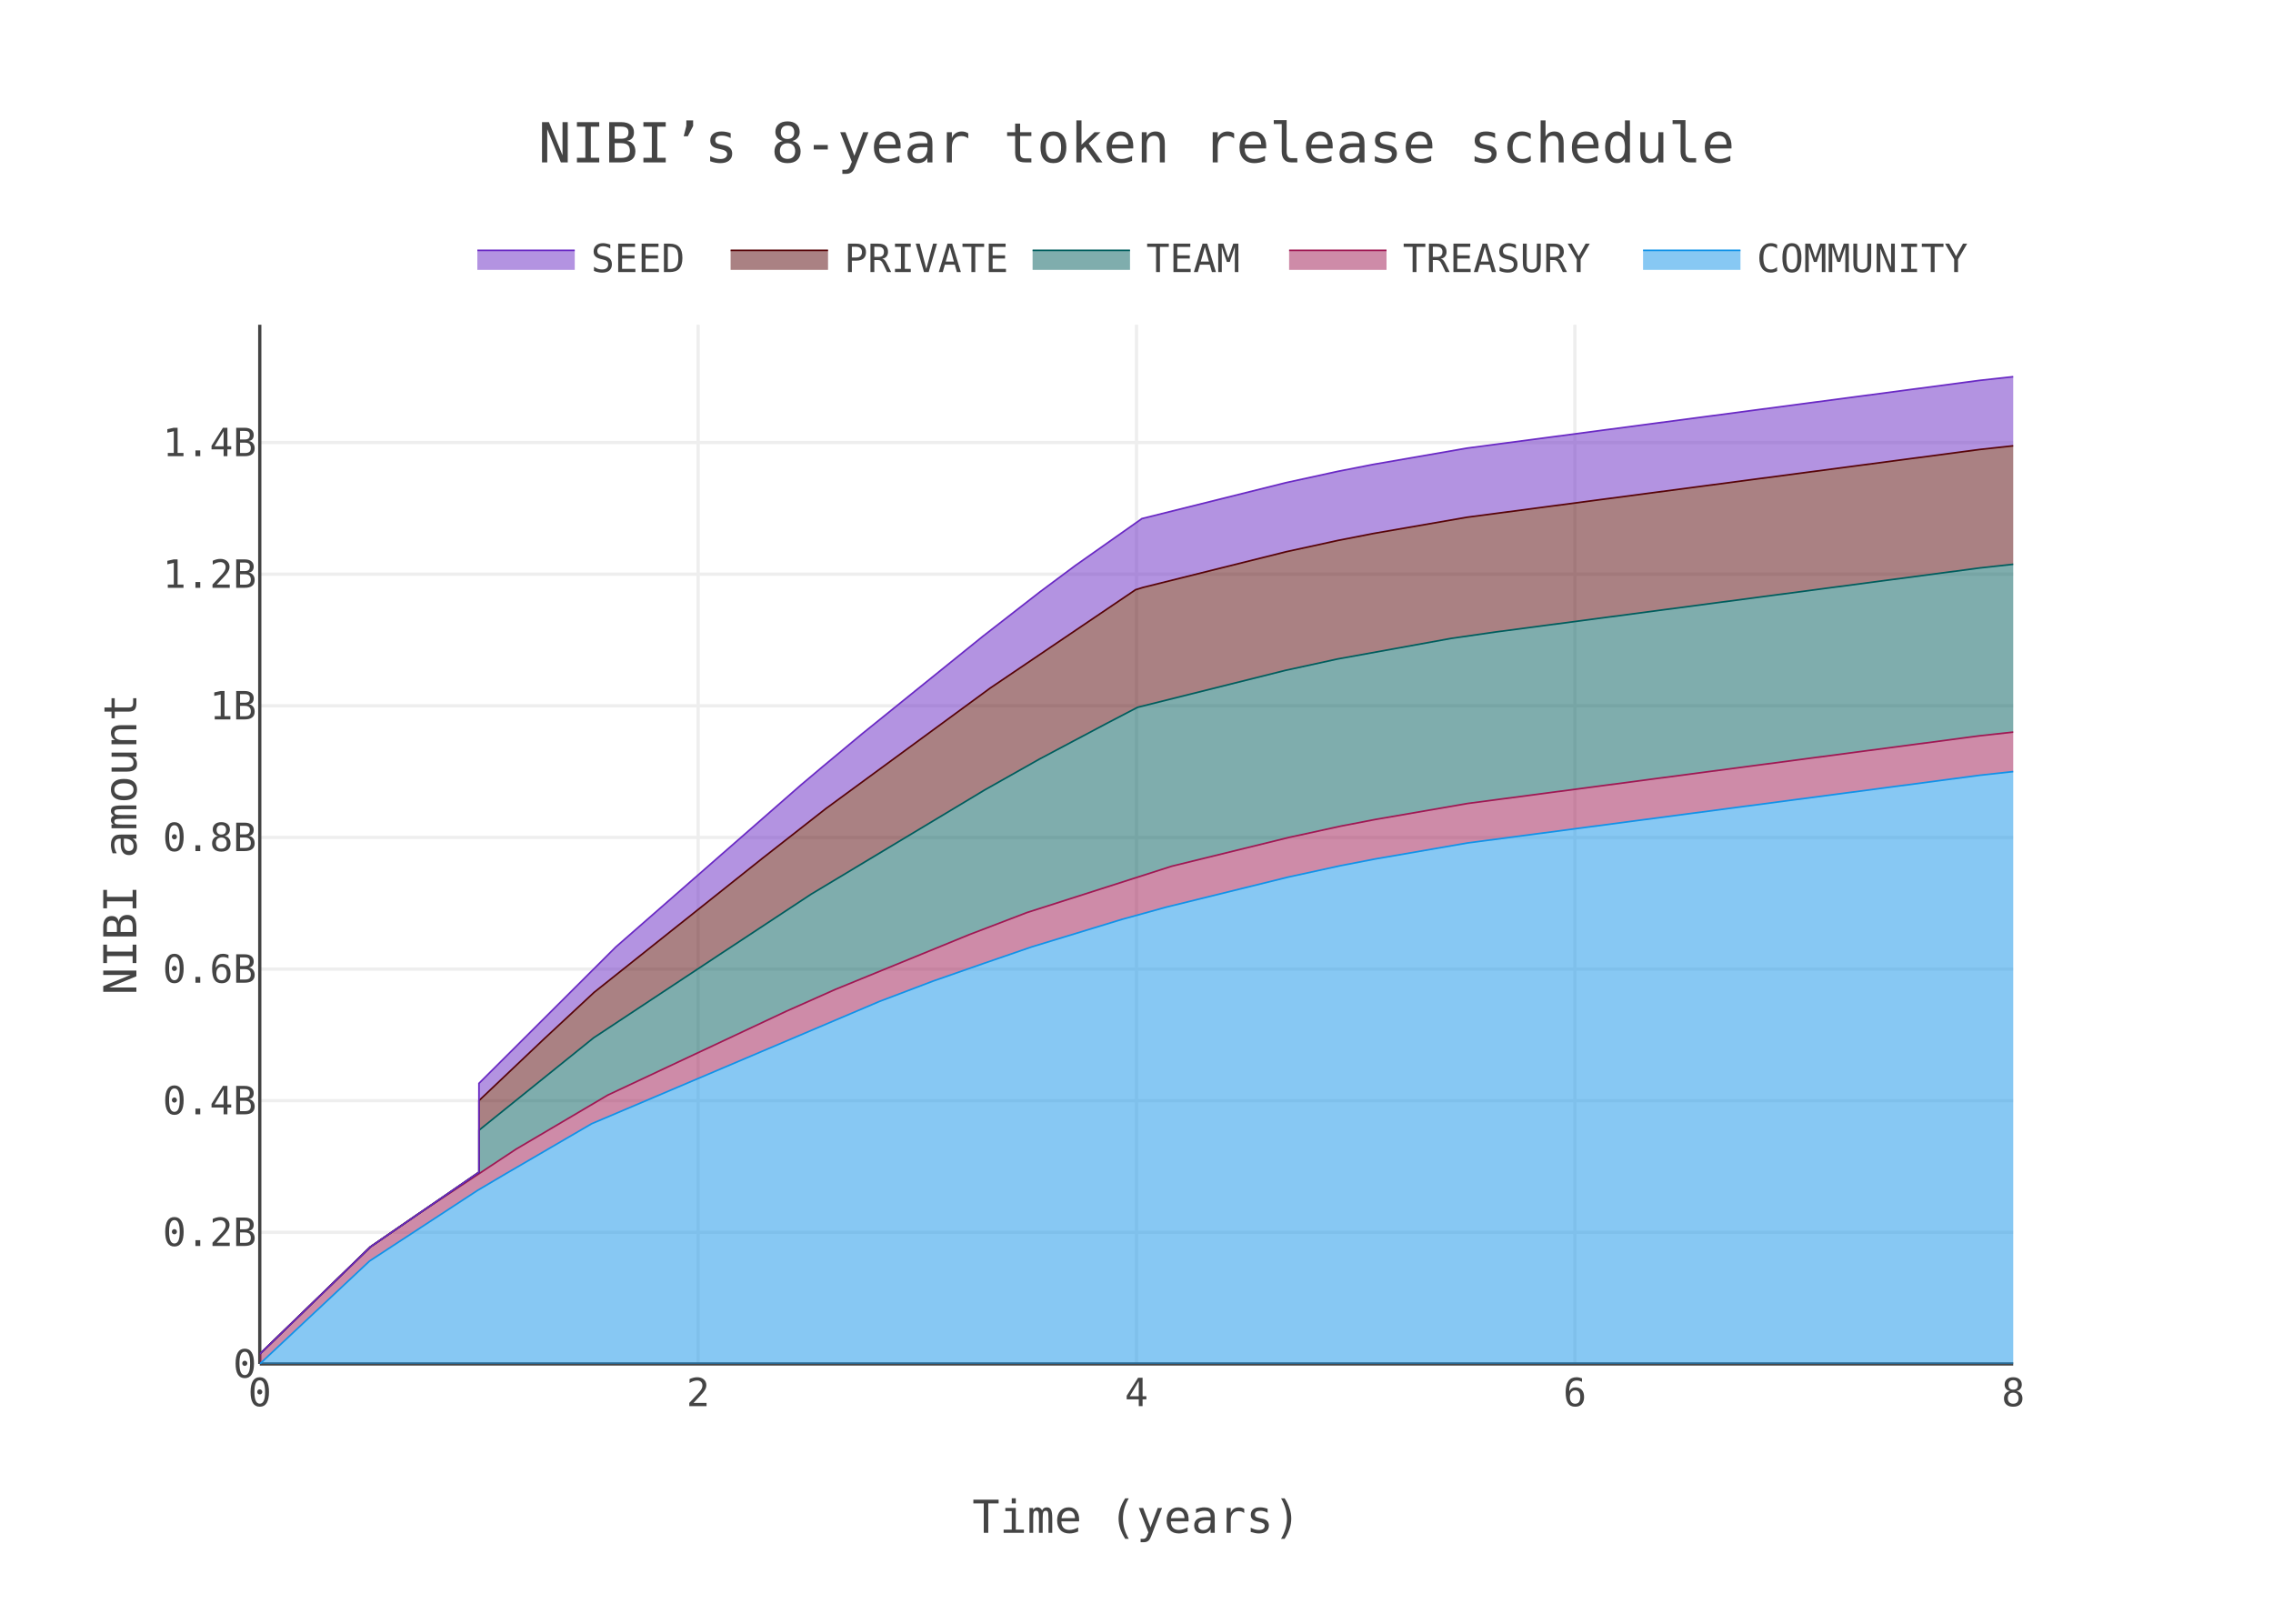
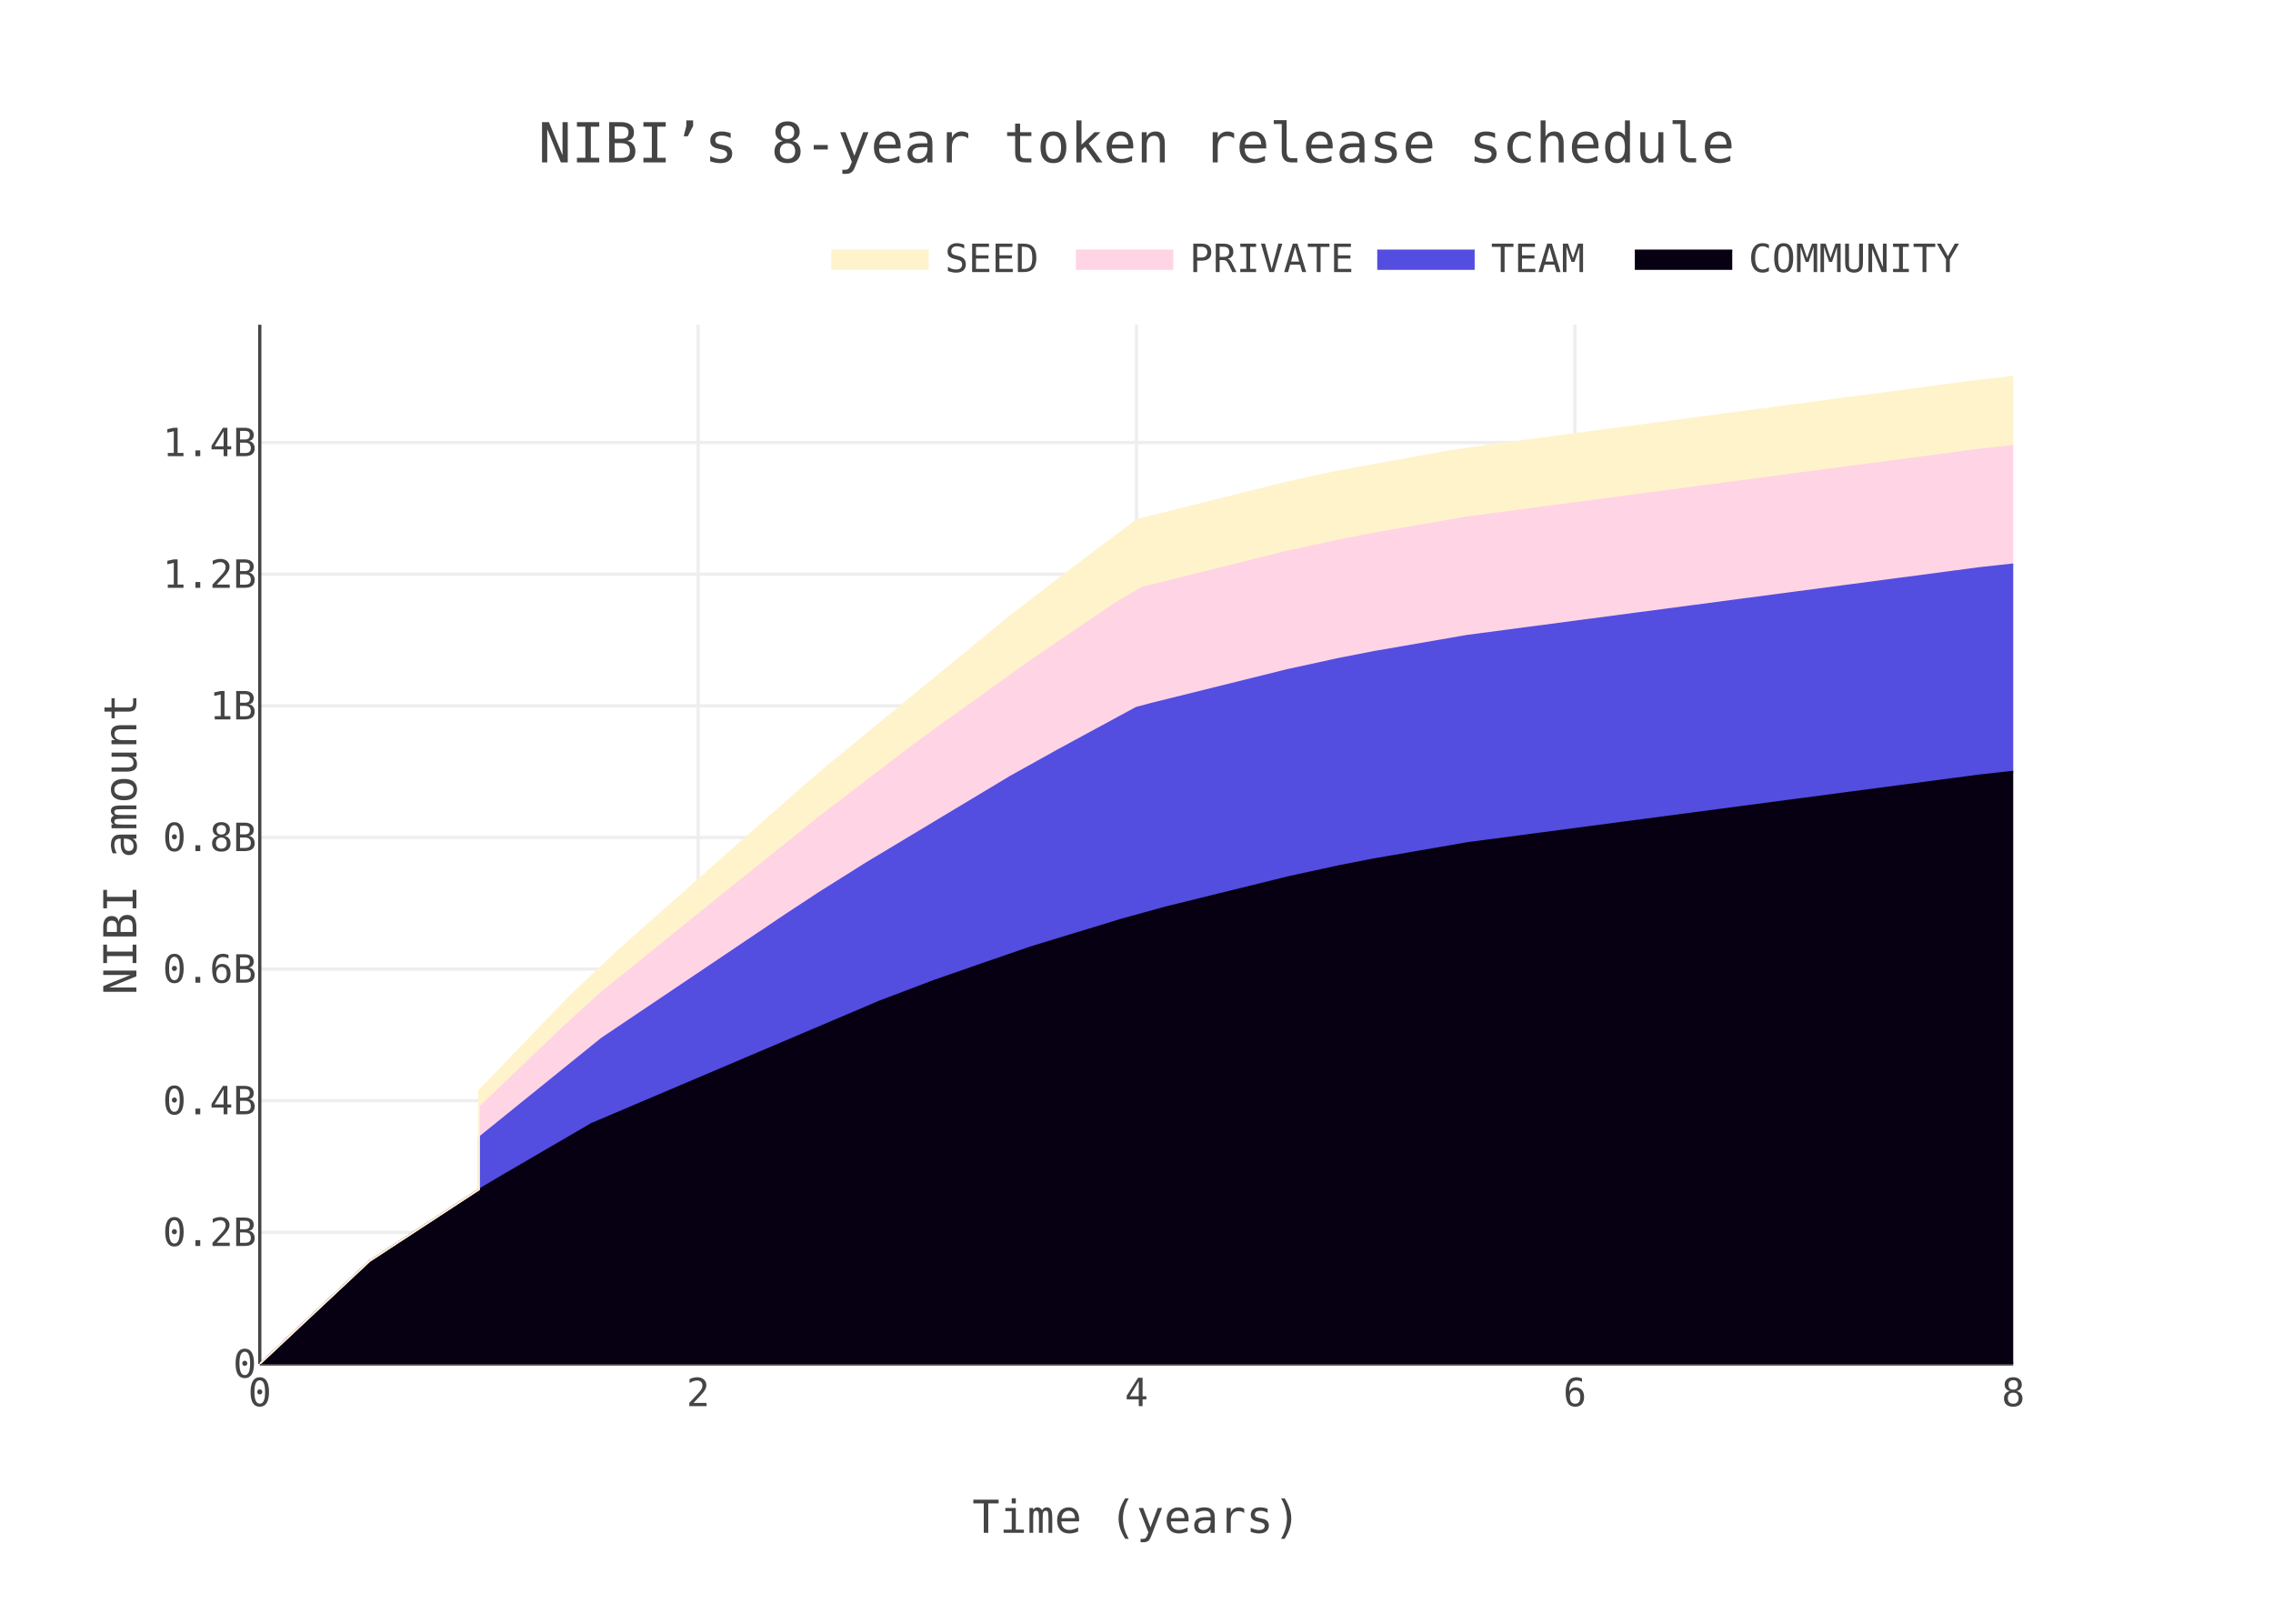
<svg xmlns="http://www.w3.org/2000/svg" class="main-svg" width="700" height="500" style="" viewBox="0 0 700 500">
  <rect x="0" y="0" width="700" height="500" style="fill: rgb(255, 255, 255); fill-opacity: 1;" />
-   <defs id="defs-df2508">
+   <defs id="defs-072a77">
    <g class="clips">
-       <clipPath id="clipdf2508xyplot" class="plotclip">
+       <clipPath id="clip072a77xyplot" class="plotclip">
        <rect width="540" height="320" />
      </clipPath>
-       <clipPath class="axesclip" id="clipdf2508x">
+       <clipPath class="axesclip" id="clip072a77x">
        <rect x="80" y="0" width="540" height="500" />
      </clipPath>
-       <clipPath class="axesclip" id="clipdf2508y">
+       <clipPath class="axesclip" id="clip072a77y">
        <rect x="0" y="100" width="700" height="320" />
      </clipPath>
-       <clipPath class="axesclip" id="clipdf2508xy">
+       <clipPath class="axesclip" id="clip072a77xy">
        <rect x="80" y="100" width="540" height="320" />
      </clipPath>
    </g>
    <g class="gradients" />
    <g class="patterns" />
  </defs>
  <g class="bglayer" />
  <g class="layer-below">
    <g class="imagelayer" />
    <g class="shapelayer" />
  </g>
  <g class="cartesianlayer">
    <g class="subplot xy">
      <g class="layer-subplot">
        <g class="shapelayer" />
        <g class="imagelayer" />
+       </g>
+       <g class="minor-gridlayer">
+         <g class="x" />
+         <g class="y" />
      </g>
      <g class="gridlayer">
        <g class="x">
          <path class="xgrid crisp" transform="translate(215,0)" d="M0,100v320" style="stroke: rgb(238, 238, 238); stroke-opacity: 1; stroke-width: 1px;" />
          <path class="xgrid crisp" transform="translate(350,0)" d="M0,100v320" style="stroke: rgb(238, 238, 238); stroke-opacity: 1; stroke-width: 1px;" />
          <path class="xgrid crisp" transform="translate(485,0)" d="M0,100v320" style="stroke: rgb(238, 238, 238); stroke-opacity: 1; stroke-width: 1px;" />
        </g>
        <g class="y">
          <path class="ygrid crisp" transform="translate(0,379.47)" d="M80,0h540" style="stroke: rgb(238, 238, 238); stroke-opacity: 1; stroke-width: 1px;" />
          <path class="ygrid crisp" transform="translate(0,338.93)" d="M80,0h540" style="stroke: rgb(238, 238, 238); stroke-opacity: 1; stroke-width: 1px;" />
          <path class="ygrid crisp" transform="translate(0,298.4)" d="M80,0h540" style="stroke: rgb(238, 238, 238); stroke-opacity: 1; stroke-width: 1px;" />
          <path class="ygrid crisp" transform="translate(0,257.87)" d="M80,0h540" style="stroke: rgb(238, 238, 238); stroke-opacity: 1; stroke-width: 1px;" />
          <path class="ygrid crisp" transform="translate(0,217.33)" d="M80,0h540" style="stroke: rgb(238, 238, 238); stroke-opacity: 1; stroke-width: 1px;" />
          <path class="ygrid crisp" transform="translate(0,176.8)" d="M80,0h540" style="stroke: rgb(238, 238, 238); stroke-opacity: 1; stroke-width: 1px;" />
          <path class="ygrid crisp" transform="translate(0,136.27)" d="M80,0h540" style="stroke: rgb(238, 238, 238); stroke-opacity: 1; stroke-width: 1px;" />
        </g>
      </g>
      <g class="zerolinelayer">
        <path class="xzl zl crisp" transform="translate(80,0)" d="M0,100v320" style="stroke: rgb(68, 68, 68); stroke-opacity: 1; stroke-width: 1px;" />
        <path class="yzl zl crisp" transform="translate(0,420)" d="M80,0h540" style="stroke: rgb(68, 68, 68); stroke-opacity: 1; stroke-width: 1px;" />
      </g>
      <path class="xlines-below" />
      <path class="ylines-below" />
      <g class="overlines-below" />
      <g class="xaxislayer-below" />
      <g class="yaxislayer-below" />
      <g class="overaxes-below" />
-       <g class="plot" transform="translate(80,100)" clip-path="url(#clipdf2508xyplot)">
+       <g class="plot" transform="translate(80,100)" clip-path="url(#clip072a77xyplot)">
        <g class="scatterlayer mlayer">
-           <g class="trace scatter trace627f45" style="stroke-miterlimit: 2;">
+           <g class="trace scatter trace440577" style="stroke-miterlimit: 2;">
            <g class="fills">
              <g>
-                 <path class="js-fill" d="M540,320L0,320L0,320L17.14,303.92L17.15,303.92L33.82,288.3L33.82,288.3L33.83,288.3L43.62,281.89L43.62,281.89L43.63,281.89L67.16,266.5L67.16,266.5L67.17,266.5L76.01,261.28L76.01,261.28L76.02,261.28L102.21,246.03L102.21,246.03L102.22,246.03L190.94,208.33L190.94,208.33L190.95,208.33L207.42,202.08L207.42,202.08L207.43,202.08L223.19,196.58L223.2,196.58L237.71,191.58L237.72,191.58L265.58,183.08L265.59,183.08L279.22,179.32L279.22,179.32L279.23,179.32L316.9,170.04L316.9,170.04L316.91,170.04L332.87,166.56L332.88,166.56L343.47,164.51L343.47,164.51L343.48,164.51L371.98,159.57L371.98,159.57L371.99,159.57L529.76,138.72L529.76,138.72L529.77,138.72L540,137.6" style="fill: rgb(17, 146, 232); fill-opacity: 0.5; stroke-width: 0;" />
-               </g>
-               <g>
-                 <path class="js-fill" d="M0,316.96L34.09,283.93L34.09,283.93L34.1,283.93L49.07,273.63L49.08,273.63L78.97,253.83L78.98,253.83L107.23,237.18L107.23,237.18L107.24,237.18L134.79,224.24L134.79,224.24L134.8,224.24L162.26,211.34L162.26,211.34L162.27,211.34L177.37,204.62L177.38,204.62L218.62,187.75L218.62,187.75L218.63,187.75L236.3,180.99L236.3,180.99L236.31,180.99L280.9,166.72L280.91,166.72L317.13,157.83L317.13,157.83L317.14,157.83L333.1,154.35L333.1,154.35L333.11,154.35L343.59,152.33L343.59,152.33L343.6,152.33L372,147.41L372,147.41L372.01,147.41L529.76,126.56L529.76,126.56L529.77,126.56L540,125.44L540,137.6L529.77,138.72L529.76,138.72L529.76,138.72L371.99,159.57L371.98,159.57L371.98,159.57L343.48,164.51L343.47,164.51L343.47,164.51L332.88,166.56L332.87,166.56L316.91,170.04L316.9,170.04L316.9,170.04L279.23,179.32L279.22,179.32L279.22,179.32L265.59,183.08L265.58,183.08L237.72,191.58L237.71,191.58L223.2,196.58L223.19,196.58L207.43,202.08L207.42,202.08L207.42,202.08L190.95,208.33L190.94,208.33L190.94,208.33L102.22,246.03L102.21,246.03L102.21,246.03L76.02,261.28L76.01,261.28L76.01,261.28L67.17,266.5L67.16,266.5L67.16,266.5L43.63,281.89L43.62,281.89L43.62,281.89L33.83,288.3L33.82,288.3L33.82,288.3L17.15,303.92L17.14,303.92L0,320Z" style="fill: rgb(159, 24, 83); fill-opacity: 0.5; stroke-width: 0;" />
-               </g>
-             </g>
-             <g class="errorbars" />
-             <g class="lines">
-               <path class="js-line" d="M0,320L17.14,303.92L17.15,303.92L33.82,288.3L33.82,288.3L33.83,288.3L43.62,281.89L43.62,281.89L43.63,281.89L67.16,266.5L67.16,266.5L67.17,266.5L76.01,261.28L76.01,261.28L76.02,261.28L102.21,246.03L102.21,246.03L102.22,246.03L190.94,208.33L190.94,208.33L190.95,208.33L207.42,202.08L207.42,202.08L207.43,202.08L223.19,196.58L223.2,196.58L237.71,191.58L237.72,191.58L265.58,183.08L265.59,183.08L279.22,179.32L279.22,179.32L279.23,179.32L316.9,170.04L316.9,170.04L316.91,170.04L332.87,166.56L332.88,166.56L343.47,164.51L343.47,164.51L343.48,164.51L371.98,159.57L371.98,159.57L371.99,159.57L529.76,138.72L529.76,138.72L529.77,138.72L540,137.6" style="vector-effect: non-scaling-stroke; fill: none; stroke: rgb(17, 146, 232); stroke-opacity: 1; stroke-width: 0.5px; opacity: 1;" />
-             </g>
-             <g class="points" />
-             <g class="text" />
-           </g>
-           <g class="trace scatter trace887304" style="stroke-miterlimit: 2;">
+                 <path class="js-fill" d="M540,320L0,320L0,320L17.14,303.92L17.15,303.92L33.82,288.3L33.82,288.3L33.83,288.3L43.62,281.89L43.62,281.89L43.63,281.89L67.16,266.5L67.16,266.5L67.17,266.5L76.01,261.28L76.01,261.28L76.02,261.28L102.21,246.03L102.21,246.03L102.22,246.03L190.94,208.33L190.94,208.33L190.95,208.33L207.42,202.08L207.42,202.08L207.43,202.08L223.19,196.58L223.2,196.58L237.71,191.58L237.72,191.58L265.58,183.08L265.59,183.08L279.22,179.32L279.22,179.32L279.23,179.32L316.9,170.04L316.9,170.04L316.91,170.04L332.87,166.56L332.88,166.56L343.47,164.51L343.47,164.51L343.48,164.51L371.98,159.57L371.98,159.57L371.99,159.57L529.76,138.72L529.76,138.72L529.77,138.72L540,137.6" style="fill: rgb(7, 0, 19); fill-opacity: 1; stroke-width: 0;" />
+               </g>
+               <g>
+                 <path class="js-fill" d="M0,320L17.14,303.92L17.15,303.92L33.82,288.3L33.82,288.3L33.83,288.3L43.62,281.89L43.62,281.89L43.63,281.89L67.16,266.5L67.16,266.5L67.17,266.5L67.5,266.28L67.5,250.32L105.31,219.78L105.31,219.78L105.32,219.78L117.39,211.66L117.39,211.66L117.4,211.66L162.46,181.36L162.46,181.36L162.47,181.36L172.44,174.81L172.45,174.81L186.82,165.77L186.83,165.77L231.23,139.1L231.24,139.1L246.01,130.88L246.02,130.88L257.99,124.39L257.99,124.39L258,124.39L269.92,117.93L269.92,117.93L269.93,117.93L274.93,116.6L274.93,116.6L274.94,116.6L316.48,106.29L316.48,106.29L316.49,106.29L332.41,102.82L332.41,102.82L332.42,102.82L343.24,100.71L343.24,100.71L343.25,100.71L371.85,95.75L371.85,95.75L371.86,95.75L529.76,74.88L529.76,74.88L529.77,74.88L540,73.76L540,137.6L529.77,138.72L529.76,138.72L529.76,138.72L371.99,159.57L371.98,159.57L371.98,159.57L343.48,164.51L343.47,164.51L343.47,164.51L332.88,166.56L332.87,166.56L316.91,170.04L316.9,170.04L316.9,170.04L279.23,179.32L279.22,179.32L279.22,179.32L265.59,183.08L265.58,183.08L237.72,191.58L237.71,191.58L223.2,196.58L223.19,196.58L207.43,202.08L207.42,202.08L207.42,202.08L190.95,208.33L190.94,208.33L190.94,208.33L102.22,246.03L102.21,246.03L102.21,246.03L76.02,261.28L76.01,261.28L76.01,261.28L67.17,266.5L67.16,266.5L67.16,266.5L43.63,281.89L43.62,281.89L43.62,281.89L33.83,288.3L33.82,288.3L33.82,288.3L17.15,303.92L17.14,303.92L0,320Z" style="fill: rgb(83, 77, 224); fill-opacity: 1; stroke-width: 0;" />
+               </g>
+             </g>
+             <g class="errorbars" />
+             <g class="lines">
+               <path class="js-line" d="M0,320L17.14,303.92L17.15,303.92L33.82,288.3L33.82,288.3L33.83,288.3L43.62,281.89L43.62,281.89L43.63,281.89L67.16,266.5L67.16,266.5L67.17,266.5L76.01,261.28L76.01,261.28L76.02,261.28L102.21,246.03L102.21,246.03L102.22,246.03L190.94,208.33L190.94,208.33L190.95,208.33L207.42,202.08L207.42,202.08L207.43,202.08L223.19,196.58L223.2,196.58L237.71,191.58L237.72,191.58L265.58,183.08L265.59,183.08L279.22,179.32L279.22,179.32L279.23,179.32L316.9,170.04L316.9,170.04L316.91,170.04L332.87,166.56L332.88,166.56L343.47,164.51L343.47,164.51L343.48,164.51L371.98,159.57L371.98,159.57L371.99,159.57L529.76,138.72L529.76,138.72L529.77,138.72L540,137.6" style="vector-effect: non-scaling-stroke; fill: none; stroke: rgb(7, 0, 19); stroke-opacity: 1; stroke-width: 0.5px; opacity: 1;" />
+             </g>
+             <g class="points" />
+             <g class="text" />
+           </g>
+           <g class="trace scatter trace99fbef" style="stroke-miterlimit: 2;">
            <g class="fills">
              <g>
-                 <path class="js-fill" d="M0,316.96L34.09,283.93L34.09,283.93L34.1,283.93L49.07,273.63L49.08,273.63L67.5,260.96L67.5,248.04L102.85,219.55L102.85,219.55L102.86,219.55L131.81,200.41L131.82,200.41L142.41,193.4L142.42,193.4L169.9,175.28L169.9,175.28L169.91,175.28L223.4,143.16L223.41,143.16L240.28,133.65L240.28,133.65L240.29,133.65L250.67,128.14L250.67,128.14L250.68,128.14L261.06,122.63L261.07,122.63L270.34,117.8L270.34,117.8L270.35,117.8L315.94,106.41L315.94,106.41L315.95,106.41L331.94,102.92L331.94,102.92L331.95,102.92L366.99,96.57L366.99,96.57L367,96.57L380.65,94.6L380.66,94.6L529.76,74.88L529.76,74.88L529.77,74.88L540,73.76L540,125.44L529.77,126.56L529.76,126.56L529.76,126.56L372.01,147.41L372,147.41L372,147.41L343.6,152.33L343.59,152.33L343.59,152.33L333.11,154.35L333.1,154.35L333.1,154.35L317.14,157.83L317.13,157.83L317.13,157.83L280.91,166.72L280.9,166.72L236.31,180.99L236.3,180.99L236.3,180.99L218.63,187.75L218.62,187.75L218.62,187.75L177.38,204.62L177.37,204.62L162.27,211.34L162.26,211.34L162.26,211.34L134.8,224.24L134.79,224.24L134.79,224.24L107.24,237.18L107.23,237.18L107.23,237.18L78.98,253.83L78.97,253.83L49.08,273.63L49.07,273.63L34.1,283.93L34.09,283.93L34.09,283.93L0,316.96Z" style="fill: rgb(0, 93, 93); fill-opacity: 0.5; stroke-width: 0;" />
-               </g>
-             </g>
-             <g class="errorbars" />
-             <g class="lines">
-               <path class="js-line" d="M0,316.96L34.09,283.93L34.09,283.93L34.1,283.93L49.07,273.63L49.08,273.63L78.97,253.83L78.98,253.83L107.23,237.18L107.23,237.18L107.24,237.18L134.79,224.24L134.79,224.24L134.8,224.24L162.26,211.34L162.26,211.34L162.27,211.34L177.37,204.62L177.38,204.62L218.62,187.75L218.62,187.75L218.63,187.75L236.3,180.99L236.3,180.99L236.31,180.99L280.9,166.72L280.91,166.72L317.13,157.83L317.13,157.83L317.14,157.83L333.1,154.35L333.1,154.35L333.11,154.35L343.59,152.33L343.59,152.33L343.6,152.33L372,147.41L372,147.41L372.01,147.41L529.76,126.56L529.76,126.56L529.77,126.56L540,125.44" style="vector-effect: non-scaling-stroke; fill: none; stroke: rgb(159, 24, 83); stroke-opacity: 1; stroke-width: 0.5px; opacity: 1;" />
-             </g>
-             <g class="points" />
-             <g class="text" />
-           </g>
-           <g class="trace scatter tracef46907" style="stroke-miterlimit: 2;">
+                 <path class="js-fill" d="M0,320L17.14,303.92L17.15,303.92L33.82,288.3L33.82,288.3L33.83,288.3L43.62,281.89L43.62,281.89L43.63,281.89L67.16,266.5L67.16,266.5L67.17,266.5L67.5,266.28L67.5,241.2L93.48,216.28L93.49,216.28L105.08,205.74L105.09,205.74L142.42,175.59L142.42,175.59L142.43,175.59L172.85,151.2L172.86,151.2L186.92,140.45L186.92,140.45L186.93,140.45L200.93,129.75L200.93,129.75L200.94,129.75L210.15,123.04L210.15,123.04L210.16,123.04L238.4,102.79L238.4,102.79L238.41,102.79L251.14,94.17L251.15,94.17L263.92,85.52L263.92,85.52L263.93,85.52L271.87,80.92L271.87,80.92L271.88,80.92L316.16,69.88L316.16,69.88L316.17,69.88L332.09,66.41L332.09,66.41L332.1,66.41L343.07,64.26L343.07,64.26L343.08,64.26L371.83,59.27L371.83,59.27L371.84,59.27L529.76,38.4L529.76,38.4L529.77,38.4L540,37.28L540,73.76L529.77,74.88L529.76,74.88L529.76,74.88L371.86,95.75L371.85,95.75L371.85,95.75L343.25,100.71L343.24,100.71L343.24,100.71L332.42,102.82L332.41,102.82L332.41,102.82L316.49,106.29L316.48,106.29L316.48,106.29L274.94,116.6L274.93,116.6L274.93,116.6L269.93,117.93L269.92,117.93L269.92,117.93L258,124.39L257.99,124.39L257.99,124.39L246.02,130.88L246.01,130.88L231.24,139.1L231.23,139.1L186.83,165.77L186.82,165.77L172.45,174.81L172.44,174.81L162.47,181.36L162.46,181.36L162.46,181.36L117.4,211.66L117.39,211.66L117.39,211.66L105.32,219.78L105.31,219.78L105.31,219.78L67.5,250.32L67.5,266.28L67.17,266.5L67.16,266.5L67.16,266.5L43.63,281.89L43.62,281.89L43.62,281.89L33.83,288.3L33.82,288.3L33.82,288.3L17.15,303.92L17.14,303.92L0,320Z" style="fill: rgb(255, 212, 229); fill-opacity: 1; stroke-width: 0;" />
+               </g>
+             </g>
+             <g class="errorbars" />
+             <g class="lines">
+               <path class="js-line" d="M0,320L17.14,303.92L17.15,303.92L33.82,288.3L33.82,288.3L33.83,288.3L43.62,281.89L43.62,281.89L43.63,281.89L67.16,266.5L67.16,266.5L67.17,266.5L67.5,266.28L67.5,250.32L105.31,219.78L105.31,219.78L105.32,219.78L117.39,211.66L117.39,211.66L117.4,211.66L162.46,181.36L162.46,181.36L162.47,181.36L172.44,174.81L172.45,174.81L186.82,165.77L186.83,165.77L231.23,139.1L231.24,139.1L246.01,130.88L246.02,130.88L257.99,124.39L257.99,124.39L258,124.39L269.92,117.93L269.92,117.93L269.93,117.93L274.93,116.6L274.93,116.6L274.94,116.6L316.48,106.29L316.48,106.29L316.49,106.29L332.41,102.82L332.41,102.82L332.42,102.82L343.24,100.71L343.24,100.71L343.25,100.71L371.85,95.75L371.85,95.75L371.86,95.75L529.76,74.88L529.76,74.88L529.77,74.88L540,73.76" style="vector-effect: non-scaling-stroke; fill: none; stroke: rgb(83, 77, 224); stroke-opacity: 1; stroke-width: 0.5px; opacity: 1;" />
+             </g>
+             <g class="points" />
+             <g class="text" />
+           </g>
+           <g class="trace scatter trace1fe59e" style="stroke-miterlimit: 2;">
            <g class="fills">
              <g>
-                 <path class="js-fill" d="M0,316.96L34.09,283.93L34.09,283.93L34.1,283.93L49.07,273.63L49.08,273.63L67.5,260.96L67.5,238.92L87.87,219.61L87.88,219.61L103.01,205.53L103.01,205.53L103.02,205.53L129.11,184.75L129.12,184.75L155.11,164.05L155.11,164.05L155.12,164.05L174.48,148.88L174.48,148.88L174.49,148.88L225.04,111.81L225.04,111.81L225.05,111.81L269.71,81.6L269.71,81.6L269.72,81.6L272.07,80.87L272.07,80.87L272.08,80.87L316.17,69.88L316.17,69.88L316.18,69.88L332.17,66.39L332.17,66.39L332.18,66.39L343.07,64.26L343.07,64.26L343.08,64.26L371.83,59.27L371.83,59.27L371.84,59.27L529.76,38.4L529.76,38.4L529.77,38.4L540,37.28L540,73.76L529.77,74.88L529.76,74.88L529.76,74.88L380.66,94.6L380.65,94.6L367,96.57L366.99,96.57L366.99,96.57L331.95,102.92L331.94,102.92L331.94,102.92L315.95,106.41L315.94,106.41L315.94,106.41L270.35,117.8L270.34,117.8L270.34,117.8L261.07,122.63L261.06,122.63L250.68,128.14L250.67,128.14L250.67,128.14L240.29,133.65L240.28,133.65L240.28,133.65L223.41,143.16L223.4,143.16L169.91,175.28L169.9,175.28L169.9,175.28L142.42,193.4L142.41,193.4L131.82,200.41L131.81,200.41L102.86,219.55L102.85,219.55L102.85,219.55L67.5,248.04L67.5,260.96L49.08,273.63L49.07,273.63L34.1,283.93L34.09,283.93L34.09,283.93L0,316.96Z" style="fill: rgb(87, 4, 8); fill-opacity: 0.5; stroke-width: 0;" />
-               </g>
-             </g>
-             <g class="errorbars" />
-             <g class="lines">
-               <path class="js-line" d="M0,316.96L34.09,283.93L34.09,283.93L34.1,283.93L49.07,273.63L49.08,273.63L67.5,260.96L67.5,248.04L102.85,219.55L102.85,219.55L102.86,219.55L131.81,200.41L131.82,200.41L142.41,193.4L142.42,193.4L169.9,175.28L169.9,175.28L169.91,175.28L223.4,143.16L223.41,143.16L240.28,133.65L240.28,133.65L240.29,133.65L250.67,128.14L250.67,128.14L250.68,128.14L261.06,122.63L261.07,122.63L270.34,117.8L270.34,117.8L270.35,117.8L315.94,106.41L315.94,106.41L315.95,106.41L331.94,102.92L331.94,102.92L331.95,102.92L366.99,96.57L366.99,96.57L367,96.57L380.65,94.6L380.66,94.6L529.76,74.88L529.76,74.88L529.77,74.88L540,73.76" style="vector-effect: non-scaling-stroke; fill: none; stroke: rgb(0, 93, 93); stroke-opacity: 1; stroke-width: 0.5px; opacity: 1;" />
-             </g>
-             <g class="points" />
-             <g class="text" />
-           </g>
-           <g class="trace scatter trace125a9c" style="stroke-miterlimit: 2;">
-             <g class="fills">
-               <g>
-                 <path class="js-fill" d="M0,316.96L34.09,283.93L34.09,283.93L34.1,283.93L49.07,273.63L49.08,273.63L67.5,260.96L67.5,233.6L109.67,191.58L109.68,191.58L133.97,170.32L133.98,170.32L142.54,162.82L142.55,162.82L166.84,141.56L166.85,141.56L173.66,135.81L173.67,135.81L185.67,125.82L185.68,125.82L222.95,95.72L222.95,95.72L222.96,95.72L240.34,82.2L240.35,82.2L251.34,74.01L251.35,74.01L271.68,59.69L271.68,59.69L271.69,59.69L316.08,48.62L316.08,48.62L316.09,48.62L332.08,45.13L332.08,45.13L332.09,45.13L343.02,42.99L343.02,42.99L343.03,42.99L371.83,37.99L371.83,37.99L371.84,37.99L529.76,17.12L529.76,17.12L529.77,17.12L540,16L540,37.28L529.77,38.4L529.76,38.4L529.76,38.4L371.84,59.27L371.83,59.27L371.83,59.27L343.08,64.26L343.07,64.26L343.07,64.26L332.18,66.39L332.17,66.39L332.17,66.39L316.18,69.88L316.17,69.88L316.17,69.88L272.08,80.87L272.07,80.87L272.07,80.87L269.72,81.6L269.71,81.6L269.71,81.6L225.05,111.81L225.04,111.81L225.04,111.81L174.49,148.88L174.48,148.88L174.48,148.88L155.12,164.05L155.11,164.05L155.11,164.05L129.12,184.75L129.11,184.75L103.02,205.53L103.01,205.53L103.01,205.53L87.88,219.61L87.87,219.61L67.5,238.92L67.5,260.96L49.08,273.63L49.07,273.63L34.1,283.93L34.09,283.93L34.09,283.93L0,316.96Z" style="fill: rgb(105, 41, 196); fill-opacity: 0.5; stroke-width: 0;" />
-               </g>
-             </g>
-             <g class="errorbars" />
-             <g class="lines">
-               <path class="js-line" d="M0,316.96L34.09,283.93L34.09,283.93L34.1,283.93L49.07,273.63L49.08,273.63L67.5,260.96L67.5,238.92L87.87,219.61L87.88,219.61L103.01,205.53L103.01,205.53L103.02,205.53L129.11,184.75L129.12,184.75L155.11,164.05L155.11,164.05L155.12,164.05L174.48,148.88L174.48,148.88L174.49,148.88L225.04,111.81L225.04,111.81L225.05,111.81L269.71,81.6L269.71,81.6L269.72,81.6L272.07,80.87L272.07,80.87L272.08,80.87L316.17,69.88L316.17,69.88L316.18,69.88L332.17,66.39L332.17,66.39L332.18,66.39L343.07,64.26L343.07,64.26L343.08,64.26L371.83,59.27L371.83,59.27L371.84,59.27L529.76,38.4L529.76,38.4L529.77,38.4L540,37.28" style="vector-effect: non-scaling-stroke; fill: none; stroke: rgb(87, 4, 8); stroke-opacity: 1; stroke-width: 0.5px; opacity: 1;" />
-             </g>
-             <g class="points" />
-             <g class="text" />
-           </g>
-           <g class="trace scatter traced9bf12" style="stroke-miterlimit: 2;">
+                 <path class="js-fill" d="M0,320L17.14,303.92L17.15,303.92L33.82,288.3L33.82,288.3L33.83,288.3L43.62,281.89L43.62,281.89L43.63,281.89L67.16,266.5L67.16,266.5L67.17,266.5L67.5,266.28L67.5,235.88L95.48,206.84L95.48,206.83L110.48,192.67L110.49,192.67L119.89,184.33L119.89,184.33L119.9,184.33L129.31,175.98L129.32,175.98L138.7,167.66L138.71,167.66L148.09,159.34L148.09,159.34L148.1,159.34L157.53,150.97L157.54,150.97L166.91,142.66L166.92,142.66L174.21,136.43L174.21,136.43L174.22,136.43L230.67,90.08L230.67,90.08L230.68,90.08L246.26,78.06L246.26,78.06L246.27,78.06L258.76,68.62L258.77,68.62L270.18,60.08L270.18,60.08L270.19,60.08L315.94,48.65L315.94,48.65L315.95,48.65L331.94,45.16L331.94,45.16L331.95,45.16L366.99,38.81L366.99,38.81L367,38.81L380.65,36.84L380.66,36.84L529.76,17.12L529.76,17.12L529.77,17.12L540,16L540,37.28L529.77,38.4L529.76,38.4L529.76,38.4L371.84,59.27L371.83,59.27L371.83,59.27L343.08,64.26L343.07,64.26L343.07,64.26L332.1,66.41L332.09,66.41L332.09,66.41L316.17,69.88L316.16,69.88L316.16,69.88L271.88,80.92L271.87,80.92L271.87,80.92L263.93,85.52L263.92,85.52L263.92,85.52L251.15,94.17L251.14,94.17L238.41,102.79L238.4,102.79L238.4,102.79L210.16,123.04L210.15,123.04L210.15,123.04L200.94,129.75L200.93,129.75L200.93,129.75L186.93,140.45L186.92,140.45L186.92,140.45L172.86,151.2L172.85,151.2L142.43,175.59L142.42,175.59L142.42,175.59L105.09,205.74L105.08,205.74L93.49,216.28L93.48,216.28L67.5,241.2L67.5,266.28L67.17,266.5L67.16,266.5L67.16,266.5L43.63,281.89L43.62,281.89L43.62,281.89L33.83,288.3L33.82,288.3L33.82,288.3L17.15,303.92L17.14,303.92L0,320Z" style="fill: rgb(255, 243, 204); fill-opacity: 1; stroke-width: 0;" />
+               </g>
+             </g>
+             <g class="errorbars" />
+             <g class="lines">
+               <path class="js-line" d="M0,320L17.14,303.92L17.15,303.92L33.82,288.3L33.82,288.3L33.83,288.3L43.62,281.89L43.62,281.89L43.63,281.89L67.16,266.5L67.16,266.5L67.17,266.5L67.5,266.28L67.5,241.2L93.48,216.28L93.49,216.28L105.08,205.74L105.09,205.74L142.42,175.59L142.42,175.59L142.43,175.59L172.85,151.2L172.86,151.2L186.92,140.45L186.92,140.45L186.93,140.45L200.93,129.75L200.93,129.75L200.94,129.75L210.15,123.04L210.15,123.04L210.16,123.04L238.4,102.79L238.4,102.79L238.41,102.79L251.14,94.17L251.15,94.17L263.92,85.52L263.92,85.52L263.93,85.52L271.87,80.92L271.87,80.92L271.88,80.92L316.16,69.88L316.16,69.88L316.17,69.88L332.09,66.41L332.09,66.41L332.1,66.41L343.07,64.26L343.07,64.26L343.08,64.26L371.83,59.27L371.83,59.27L371.84,59.27L529.76,38.4L529.76,38.4L529.77,38.4L540,37.28" style="vector-effect: non-scaling-stroke; fill: none; stroke: rgb(255, 212, 229); stroke-opacity: 1; stroke-width: 0.5px; opacity: 1;" />
+             </g>
+             <g class="points" />
+             <g class="text" />
+           </g>
+           <g class="trace scatter traceccfa84" style="stroke-miterlimit: 2;">
            <g class="fills" />
            <g class="errorbars" />
            <g class="lines">
-               <path class="js-line" d="M0,316.96L34.09,283.93L34.09,283.93L34.1,283.93L49.07,273.63L49.08,273.63L67.5,260.96L67.5,233.6L109.67,191.58L109.68,191.58L133.97,170.32L133.98,170.32L142.54,162.82L142.55,162.82L166.84,141.56L166.85,141.56L173.66,135.81L173.67,135.81L185.67,125.82L185.68,125.82L222.95,95.72L222.95,95.72L222.96,95.72L240.34,82.2L240.35,82.2L251.34,74.01L251.35,74.01L271.68,59.69L271.68,59.69L271.69,59.69L316.08,48.62L316.08,48.62L316.09,48.62L332.08,45.13L332.08,45.13L332.09,45.13L343.02,42.99L343.02,42.99L343.03,42.99L371.83,37.99L371.83,37.99L371.84,37.99L529.76,17.12L529.76,17.12L529.77,17.12L540,16" style="vector-effect: non-scaling-stroke; fill: none; stroke: rgb(105, 41, 196); stroke-opacity: 1; stroke-width: 0.5px; opacity: 1;" />
+               <path class="js-line" d="M0,320L17.14,303.92L17.15,303.92L33.82,288.3L33.82,288.3L33.83,288.3L43.62,281.89L43.62,281.89L43.63,281.89L67.16,266.5L67.16,266.5L67.17,266.5L67.5,266.28L67.5,235.88L95.48,206.84L95.48,206.83L110.48,192.67L110.49,192.67L119.89,184.33L119.89,184.33L119.9,184.33L129.31,175.98L129.32,175.98L138.7,167.66L138.71,167.66L148.09,159.34L148.09,159.34L148.1,159.34L157.53,150.97L157.54,150.97L166.91,142.66L166.92,142.66L174.21,136.43L174.21,136.43L174.22,136.43L230.67,90.08L230.67,90.08L230.68,90.08L246.26,78.06L246.26,78.06L246.27,78.06L258.76,68.62L258.77,68.62L270.18,60.08L270.18,60.08L270.19,60.08L315.94,48.65L315.94,48.65L315.95,48.65L331.94,45.16L331.94,45.16L331.95,45.16L366.99,38.81L366.99,38.81L367,38.81L380.65,36.84L380.66,36.84L529.76,17.12L529.76,17.12L529.77,17.12L540,16" style="vector-effect: non-scaling-stroke; fill: none; stroke: rgb(255, 243, 204); stroke-opacity: 1; stroke-width: 0.5px; opacity: 1;" />
            </g>
            <g class="points" />
            <g class="text" />
          </g>
        </g>
      </g>
      <g class="overplot" />
      <path class="xlines-above crisp" d="M0,0" style="fill: none;" />
      <path class="ylines-above crisp" d="M0,0" style="fill: none;" />
      <g class="overlines-above" />
      <g class="xaxislayer-above">
        <g class="xtick">
          <text text-anchor="middle" x="0" y="433" transform="translate(80,0)" style="font-family: Consolas; font-size: 12px; fill: rgb(68, 68, 68); fill-opacity: 1; white-space: pre; opacity: 1;">0</text>
        </g>
        <g class="xtick">
          <text text-anchor="middle" x="0" y="433" style="font-family: Consolas; font-size: 12px; fill: rgb(68, 68, 68); fill-opacity: 1; white-space: pre; opacity: 1;" transform="translate(215,0)">2</text>
        </g>
        <g class="xtick">
          <text text-anchor="middle" x="0" y="433" style="font-family: Consolas; font-size: 12px; fill: rgb(68, 68, 68); fill-opacity: 1; white-space: pre; opacity: 1;" transform="translate(350,0)">4</text>
        </g>
        <g class="xtick">
          <text text-anchor="middle" x="0" y="433" style="font-family: Consolas; font-size: 12px; fill: rgb(68, 68, 68); fill-opacity: 1; white-space: pre; opacity: 1;" transform="translate(485,0)">6</text>
        </g>
        <g class="xtick">
          <text text-anchor="middle" x="0" y="433" style="font-family: Consolas; font-size: 12px; fill: rgb(68, 68, 68); fill-opacity: 1; white-space: pre; opacity: 1;" transform="translate(620,0)">8</text>
        </g>
      </g>
      <g class="yaxislayer-above">
        <g class="ytick">
          <text text-anchor="end" x="79" y="4.2" transform="translate(0,420)" style="font-family: Consolas; font-size: 12px; fill: rgb(68, 68, 68); fill-opacity: 1; white-space: pre; opacity: 1;">0</text>
        </g>
        <g class="ytick">
          <text text-anchor="end" x="79" y="4.2" style="font-family: Consolas; font-size: 12px; fill: rgb(68, 68, 68); fill-opacity: 1; white-space: pre; opacity: 1;" transform="translate(0,379.47)">0.2B</text>
        </g>
        <g class="ytick">
          <text text-anchor="end" x="79" y="4.2" style="font-family: Consolas; font-size: 12px; fill: rgb(68, 68, 68); fill-opacity: 1; white-space: pre; opacity: 1;" transform="translate(0,338.93)">0.4B</text>
        </g>
        <g class="ytick">
          <text text-anchor="end" x="79" y="4.2" style="font-family: Consolas; font-size: 12px; fill: rgb(68, 68, 68); fill-opacity: 1; white-space: pre; opacity: 1;" transform="translate(0,298.4)">0.6B</text>
        </g>
        <g class="ytick">
          <text text-anchor="end" x="79" y="4.2" style="font-family: Consolas; font-size: 12px; fill: rgb(68, 68, 68); fill-opacity: 1; white-space: pre; opacity: 1;" transform="translate(0,257.87)">0.8B</text>
        </g>
        <g class="ytick">
          <text text-anchor="end" x="79" y="4.2" style="font-family: Consolas; font-size: 12px; fill: rgb(68, 68, 68); fill-opacity: 1; white-space: pre; opacity: 1;" transform="translate(0,217.33)">1B</text>
        </g>
        <g class="ytick">
          <text text-anchor="end" x="79" y="4.2" style="font-family: Consolas; font-size: 12px; fill: rgb(68, 68, 68); fill-opacity: 1; white-space: pre; opacity: 1;" transform="translate(0,176.8)">1.2B</text>
        </g>
        <g class="ytick">
          <text text-anchor="end" x="79" y="4.2" style="font-family: Consolas; font-size: 12px; fill: rgb(68, 68, 68); fill-opacity: 1; white-space: pre; opacity: 1;" transform="translate(0,136.27)">1.4B</text>
        </g>
      </g>
      <g class="overaxes-above" />
    </g>
  </g>
  <g class="polarlayer" />
  <g class="smithlayer" />
  <g class="ternarylayer" />
  <g class="geolayer" />
  <g class="funnelarealayer" />
  <g class="pielayer" />
  <g class="iciclelayer" />
  <g class="treemaplayer" />
  <g class="sunburstlayer" />
  <g class="glimages" />
-   <defs id="topdefs-df2508">
+   <defs id="topdefs-072a77">
    <g class="clips" />
-     <clipPath id="legenddf2508">
-       <rect width="478" height="29" x="0" y="0" />
+     <clipPath id="legend072a77">
+       <rect width="369" height="29" x="0" y="0" />
    </clipPath>
  </defs>
  <g class="layer-above">
    <g class="imagelayer" />
    <g class="shapelayer" />
  </g>
  <g class="infolayer">
-     <g class="legend" pointer-events="all" transform="translate(142,64.6)">
-       <rect class="bg" shape-rendering="crispEdges" width="478" height="29" x="0" y="0" style="stroke: rgb(68, 68, 68); stroke-opacity: 1; fill: rgb(255, 255, 255); fill-opacity: 1; stroke-width: 0px;" />
-       <g class="scrollbox" transform="" clip-path="url(#legenddf2508)">
+     <g class="legend" pointer-events="all" transform="translate(251,64.6)">
+       <rect class="bg" shape-rendering="crispEdges" style="stroke: rgb(68, 68, 68); stroke-opacity: 1; fill: rgb(255, 255, 255); fill-opacity: 1; stroke-width: 0px;" width="369" height="29" x="0" y="0" />
+       <g class="scrollbox" transform="" clip-path="url(#legend072a77)">
        <g class="groups">
          <g class="traces" transform="translate(0,14.5)" style="opacity: 1;">
            <text class="legendtext" text-anchor="start" x="40" y="4.68" style="font-family: Consolas; font-size: 12px; fill: rgb(68, 68, 68); fill-opacity: 1; white-space: pre;">SEED</text>
            <g class="layers">
              <g class="legendfill">
-                 <path class="js-fill" d="M5,-2h30v6h-30z" style="stroke-width: 0; fill: rgb(105, 41, 196); fill-opacity: 0.5;" />
-               </g>
-               <g class="legendlines">
-                 <path class="js-line" d="M5,-2h30" style="fill: none; stroke: rgb(105, 41, 196); stroke-opacity: 1; stroke-width: 0.5px;" />
-               </g>
-               <g class="legendsymbols">
-                 <g class="legendpoints" />
-               </g>
-             </g>
-             <rect class="legendtoggle" x="0" y="-9.5" width="75.5" height="19" style="fill: rgb(0, 0, 0); fill-opacity: 0;" />
-           </g>
-           <g class="traces" transform="translate(78,14.5)" style="opacity: 1;">
+                 <path class="js-fill" d="M5,-2h30v6h-30z" style="stroke-width: 0; fill: rgb(255, 243, 204); fill-opacity: 1;" />
+               </g>
+               <g class="legendlines">
+                 <path class="js-line" d="M5,-2h30" style="fill: none; stroke: rgb(255, 243, 204); stroke-opacity: 1; stroke-width: 0.5px;" />
+               </g>
+               <g class="legendsymbols">
+                 <g class="legendpoints" />
+               </g>
+             </g>
+             <rect class="legendtoggle" x="0" y="-9.5" width="72.844" height="19" style="fill: rgb(0, 0, 0); fill-opacity: 0;" />
+           </g>
+           <g class="traces" transform="translate(75.34375,14.5)" style="opacity: 1;">
            <text class="legendtext" text-anchor="start" x="40" y="4.68" style="font-family: Consolas; font-size: 12px; fill: rgb(68, 68, 68); fill-opacity: 1; white-space: pre;">PRIVATE</text>
            <g class="layers">
              <g class="legendfill">
-                 <path class="js-fill" d="M5,-2h30v6h-30z" style="stroke-width: 0; fill: rgb(87, 4, 8); fill-opacity: 0.5;" />
-               </g>
-               <g class="legendlines">
-                 <path class="js-line" d="M5,-2h30" style="fill: none; stroke: rgb(87, 4, 8); stroke-opacity: 1; stroke-width: 0.5px;" />
-               </g>
-               <g class="legendsymbols">
-                 <g class="legendpoints" />
-               </g>
-             </g>
-             <rect class="legendtoggle" x="0" y="-9.5" width="90.5" height="19" style="fill: rgb(0, 0, 0); fill-opacity: 0;" />
-           </g>
-           <g class="traces" transform="translate(171,14.5)" style="opacity: 1;">
+                 <path class="js-fill" d="M5,-2h30v6h-30z" style="stroke-width: 0; fill: rgb(255, 212, 229); fill-opacity: 1;" />
+               </g>
+               <g class="legendlines">
+                 <path class="js-line" d="M5,-2h30" style="fill: none; stroke: rgb(255, 212, 229); stroke-opacity: 1; stroke-width: 0.5px;" />
+               </g>
+               <g class="legendsymbols">
+                 <g class="legendpoints" />
+               </g>
+             </g>
+             <rect class="legendtoggle" x="0" y="-9.5" width="90.297" height="19" style="fill: rgb(0, 0, 0); fill-opacity: 0;" />
+           </g>
+           <g class="traces" transform="translate(168.1406,14.5)" style="opacity: 1;">
            <text class="legendtext" text-anchor="start" x="40" y="4.68" style="font-family: Consolas; font-size: 12px; fill: rgb(68, 68, 68); fill-opacity: 1; white-space: pre;">TEAM</text>
            <g class="layers">
              <g class="legendfill">
-                 <path class="js-fill" d="M5,-2h30v6h-30z" style="stroke-width: 0; fill: rgb(0, 93, 93); fill-opacity: 0.5;" />
-               </g>
-               <g class="legendlines">
-                 <path class="js-line" d="M5,-2h30" style="fill: none; stroke: rgb(0, 93, 93); stroke-opacity: 1; stroke-width: 0.5px;" />
-               </g>
-               <g class="legendsymbols">
-                 <g class="legendpoints" />
-               </g>
-             </g>
-             <rect class="legendtoggle" x="0" y="-9.5" width="76.5" height="19" style="fill: rgb(0, 0, 0); fill-opacity: 0;" />
-           </g>
-           <g class="traces" transform="translate(250,14.5)" style="opacity: 1;">
-             <text class="legendtext" text-anchor="start" x="40" y="4.68" style="font-family: Consolas; font-size: 12px; fill: rgb(68, 68, 68); fill-opacity: 1; white-space: pre;">TREASURY</text>
-             <g class="layers">
-               <g class="legendfill">
-                 <path class="js-fill" d="M5,-2h30v6h-30z" style="stroke-width: 0; fill: rgb(159, 24, 83); fill-opacity: 0.5;" />
-               </g>
-               <g class="legendlines">
-                 <path class="js-line" d="M5,-2h30" style="fill: none; stroke: rgb(159, 24, 83); stroke-opacity: 1; stroke-width: 0.5px;" />
-               </g>
-               <g class="legendsymbols">
-                 <g class="legendpoints" />
-               </g>
-             </g>
-             <rect class="legendtoggle" x="0" y="-9.5" width="106.5" height="19" style="fill: rgb(0, 0, 0); fill-opacity: 0;" />
-           </g>
-           <g class="traces" transform="translate(359,14.5)" style="opacity: 1;">
+                 <path class="js-fill" d="M5,-2h30v6h-30z" style="stroke-width: 0; fill: rgb(83, 77, 224); fill-opacity: 1;" />
+               </g>
+               <g class="legendlines">
+                 <path class="js-line" d="M5,-2h30" style="fill: none; stroke: rgb(83, 77, 224); stroke-opacity: 1; stroke-width: 0.5px;" />
+               </g>
+               <g class="legendsymbols">
+                 <g class="legendpoints" />
+               </g>
+             </g>
+             <rect class="legendtoggle" x="0" y="-9.5" width="76.828" height="19" style="fill: rgb(0, 0, 0); fill-opacity: 0;" />
+           </g>
+           <g class="traces" transform="translate(247.4688,14.5)" style="opacity: 1;">
            <text class="legendtext" text-anchor="start" x="40" y="4.68" style="font-family: Consolas; font-size: 12px; fill: rgb(68, 68, 68); fill-opacity: 1; white-space: pre;">COMMUNITY</text>
            <g class="layers">
              <g class="legendfill">
-                 <path class="js-fill" d="M5,-2h30v6h-30z" style="stroke-width: 0; fill: rgb(17, 146, 232); fill-opacity: 0.5;" />
-               </g>
-               <g class="legendlines">
-                 <path class="js-line" d="M5,-2h30" style="fill: none; stroke: rgb(17, 146, 232); stroke-opacity: 1; stroke-width: 0.5px;" />
-               </g>
-               <g class="legendsymbols">
-                 <g class="legendpoints" />
-               </g>
-             </g>
-             <rect class="legendtoggle" x="0" y="-9.5" width="116.5" height="19" style="fill: rgb(0, 0, 0); fill-opacity: 0;" />
-           </g>
-         </g>
-       </g>
-       <rect class="scrollbar" rx="20" ry="3" width="0" height="0" x="0" y="0" style="fill: rgb(128, 139, 164); fill-opacity: 1;" />
+                 <path class="js-fill" d="M5,-2h30v6h-30z" style="stroke-width: 0; fill: rgb(7, 0, 19); fill-opacity: 1;" />
+               </g>
+               <g class="legendlines">
+                 <path class="js-line" d="M5,-2h30" style="fill: none; stroke: rgb(7, 0, 19); stroke-opacity: 1; stroke-width: 0.5px;" />
+               </g>
+               <g class="legendsymbols">
+                 <g class="legendpoints" />
+               </g>
+             </g>
+             <rect class="legendtoggle" x="0" y="-9.5" width="118.172" height="19" style="fill: rgb(0, 0, 0); fill-opacity: 0;" />
+           </g>
+         </g>
+       </g>
+       <rect class="scrollbar" rx="20" ry="3" width="0" height="0" style="fill: rgb(128, 139, 164); fill-opacity: 1;" x="0" y="0" />
    </g>
    <g class="g-gtitle">
      <text class="gtitle" x="350" y="50" text-anchor="middle" dy="0em" style="font-family: Consolas; font-size: 17px; fill: rgb(68, 68, 68); opacity: 1; font-weight: normal; white-space: pre;">NIBI’s 8-year token release schedule</text>
    </g>
    <g class="g-xtitle">
      <text class="xtitle" x="350" y="472" text-anchor="middle" style="font-family: Consolas; font-size: 14px; fill: rgb(68, 68, 68); opacity: 1; font-weight: normal; white-space: pre;">Time (years)</text>
    </g>
    <g class="g-ytitle">
      <text class="ytitle" transform="rotate(-90,42,260)" x="42" y="260" text-anchor="middle" style="font-family: Consolas; font-size: 14px; fill: rgb(68, 68, 68); opacity: 1; font-weight: normal; white-space: pre;">NIBI amount</text>
    </g>
  </g>
</svg>
